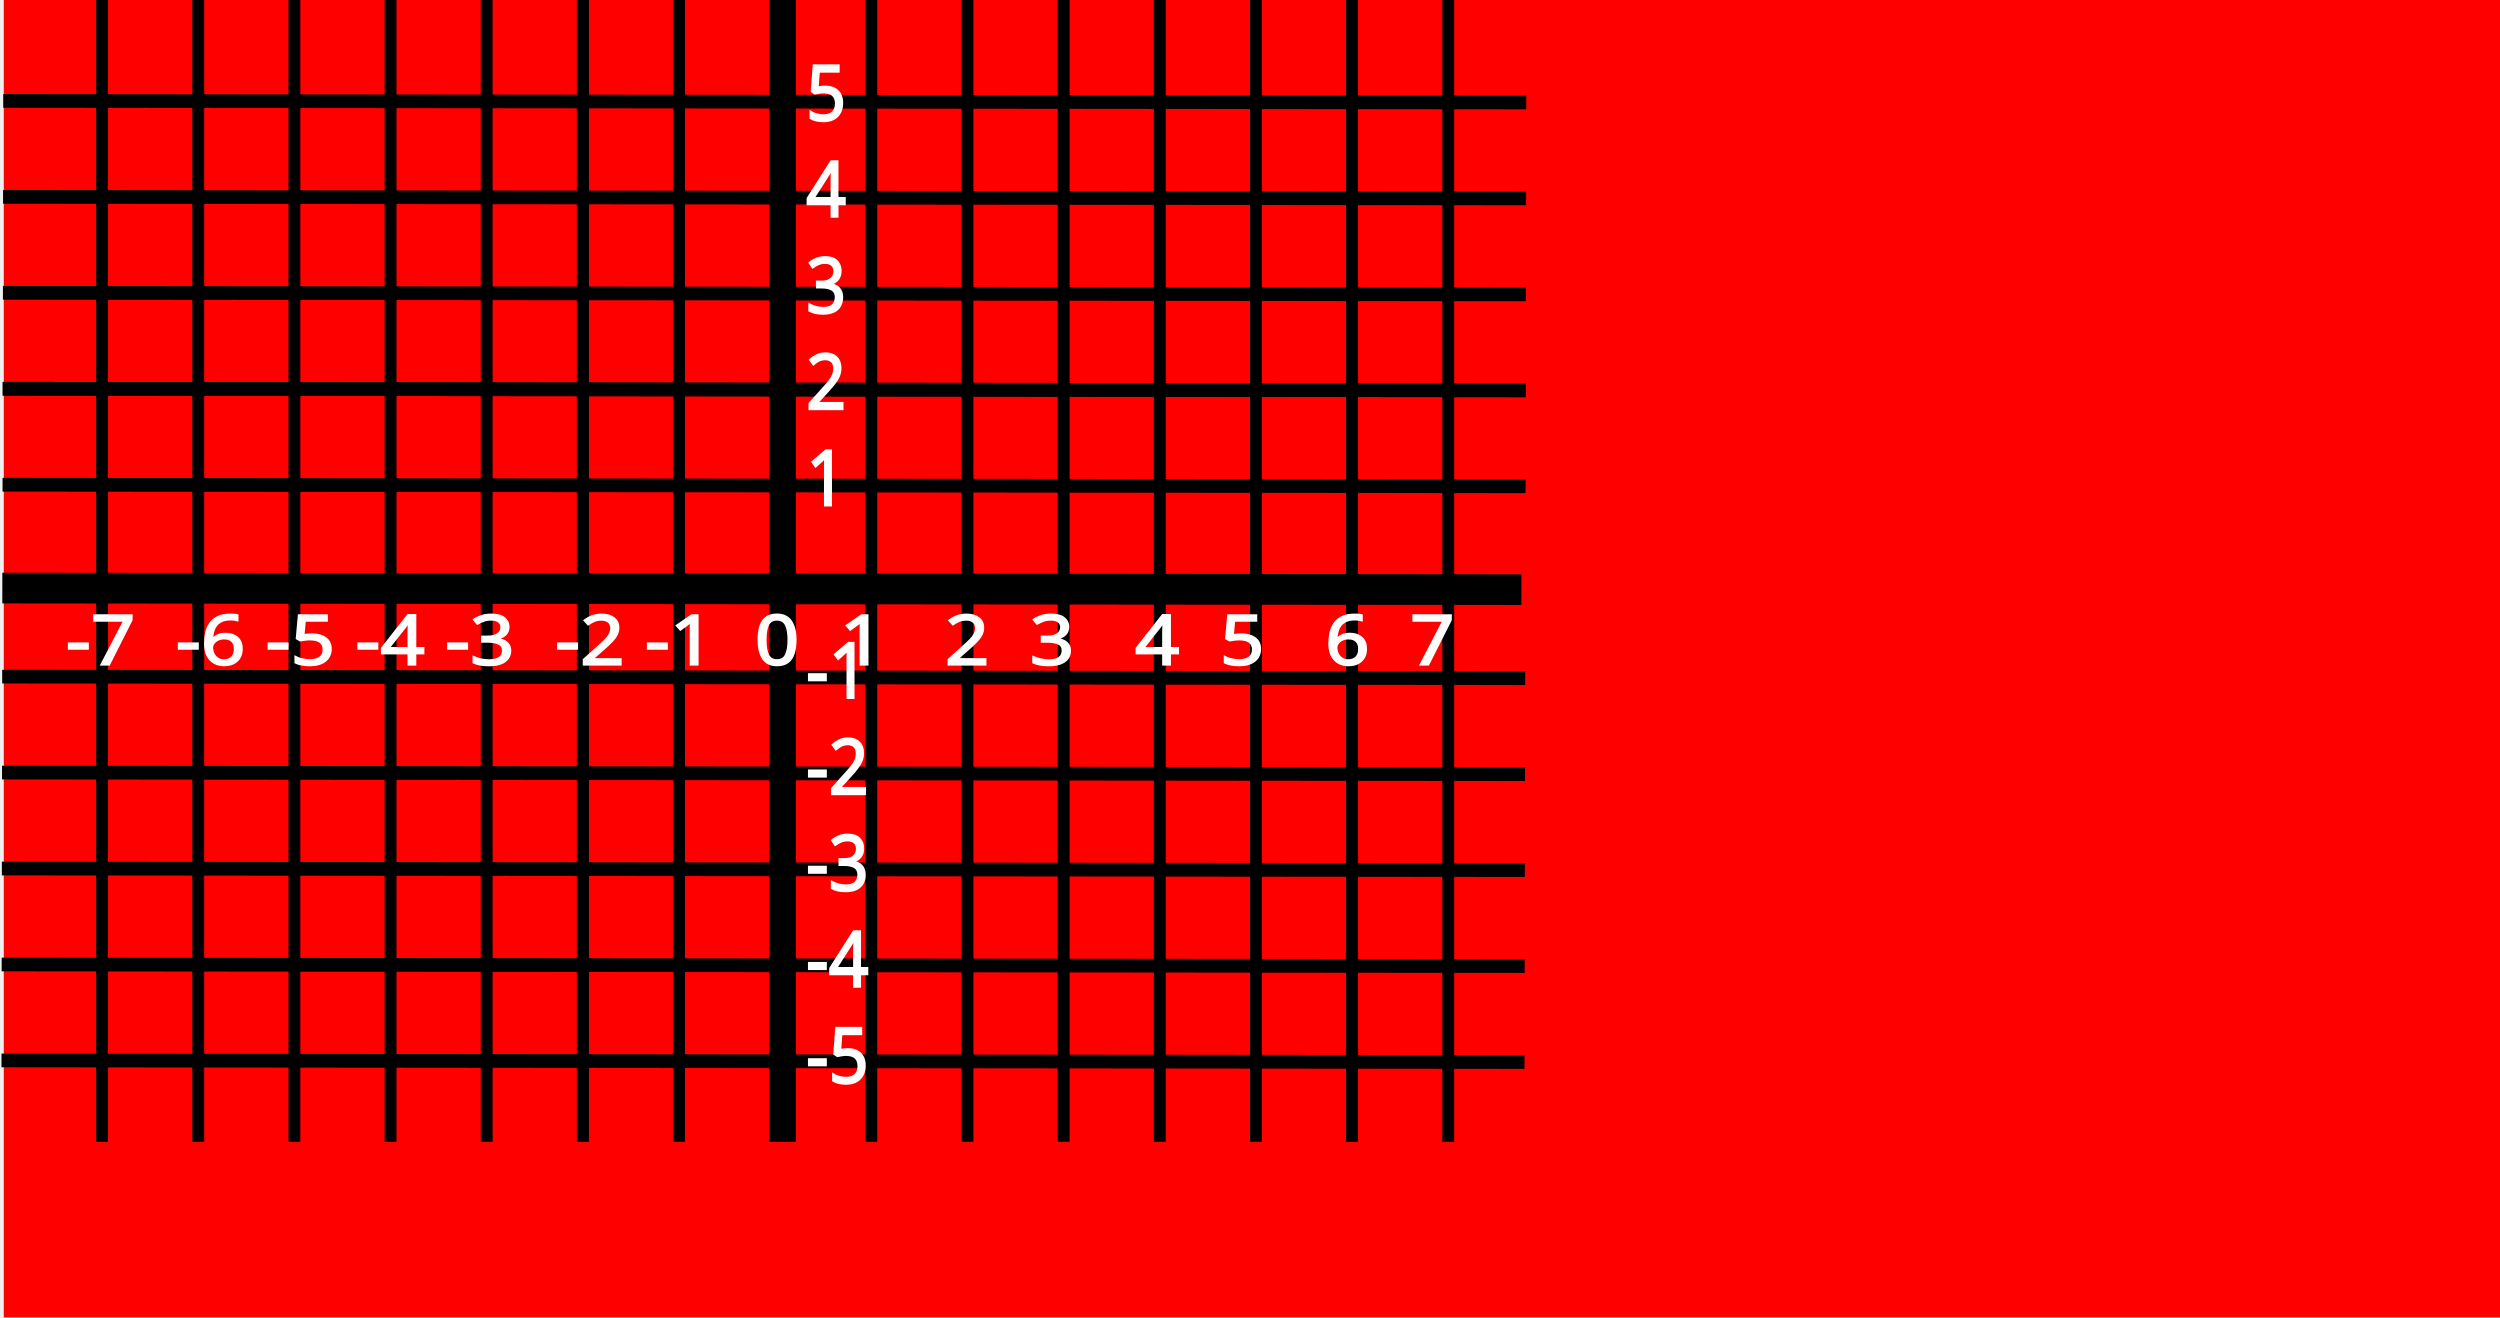
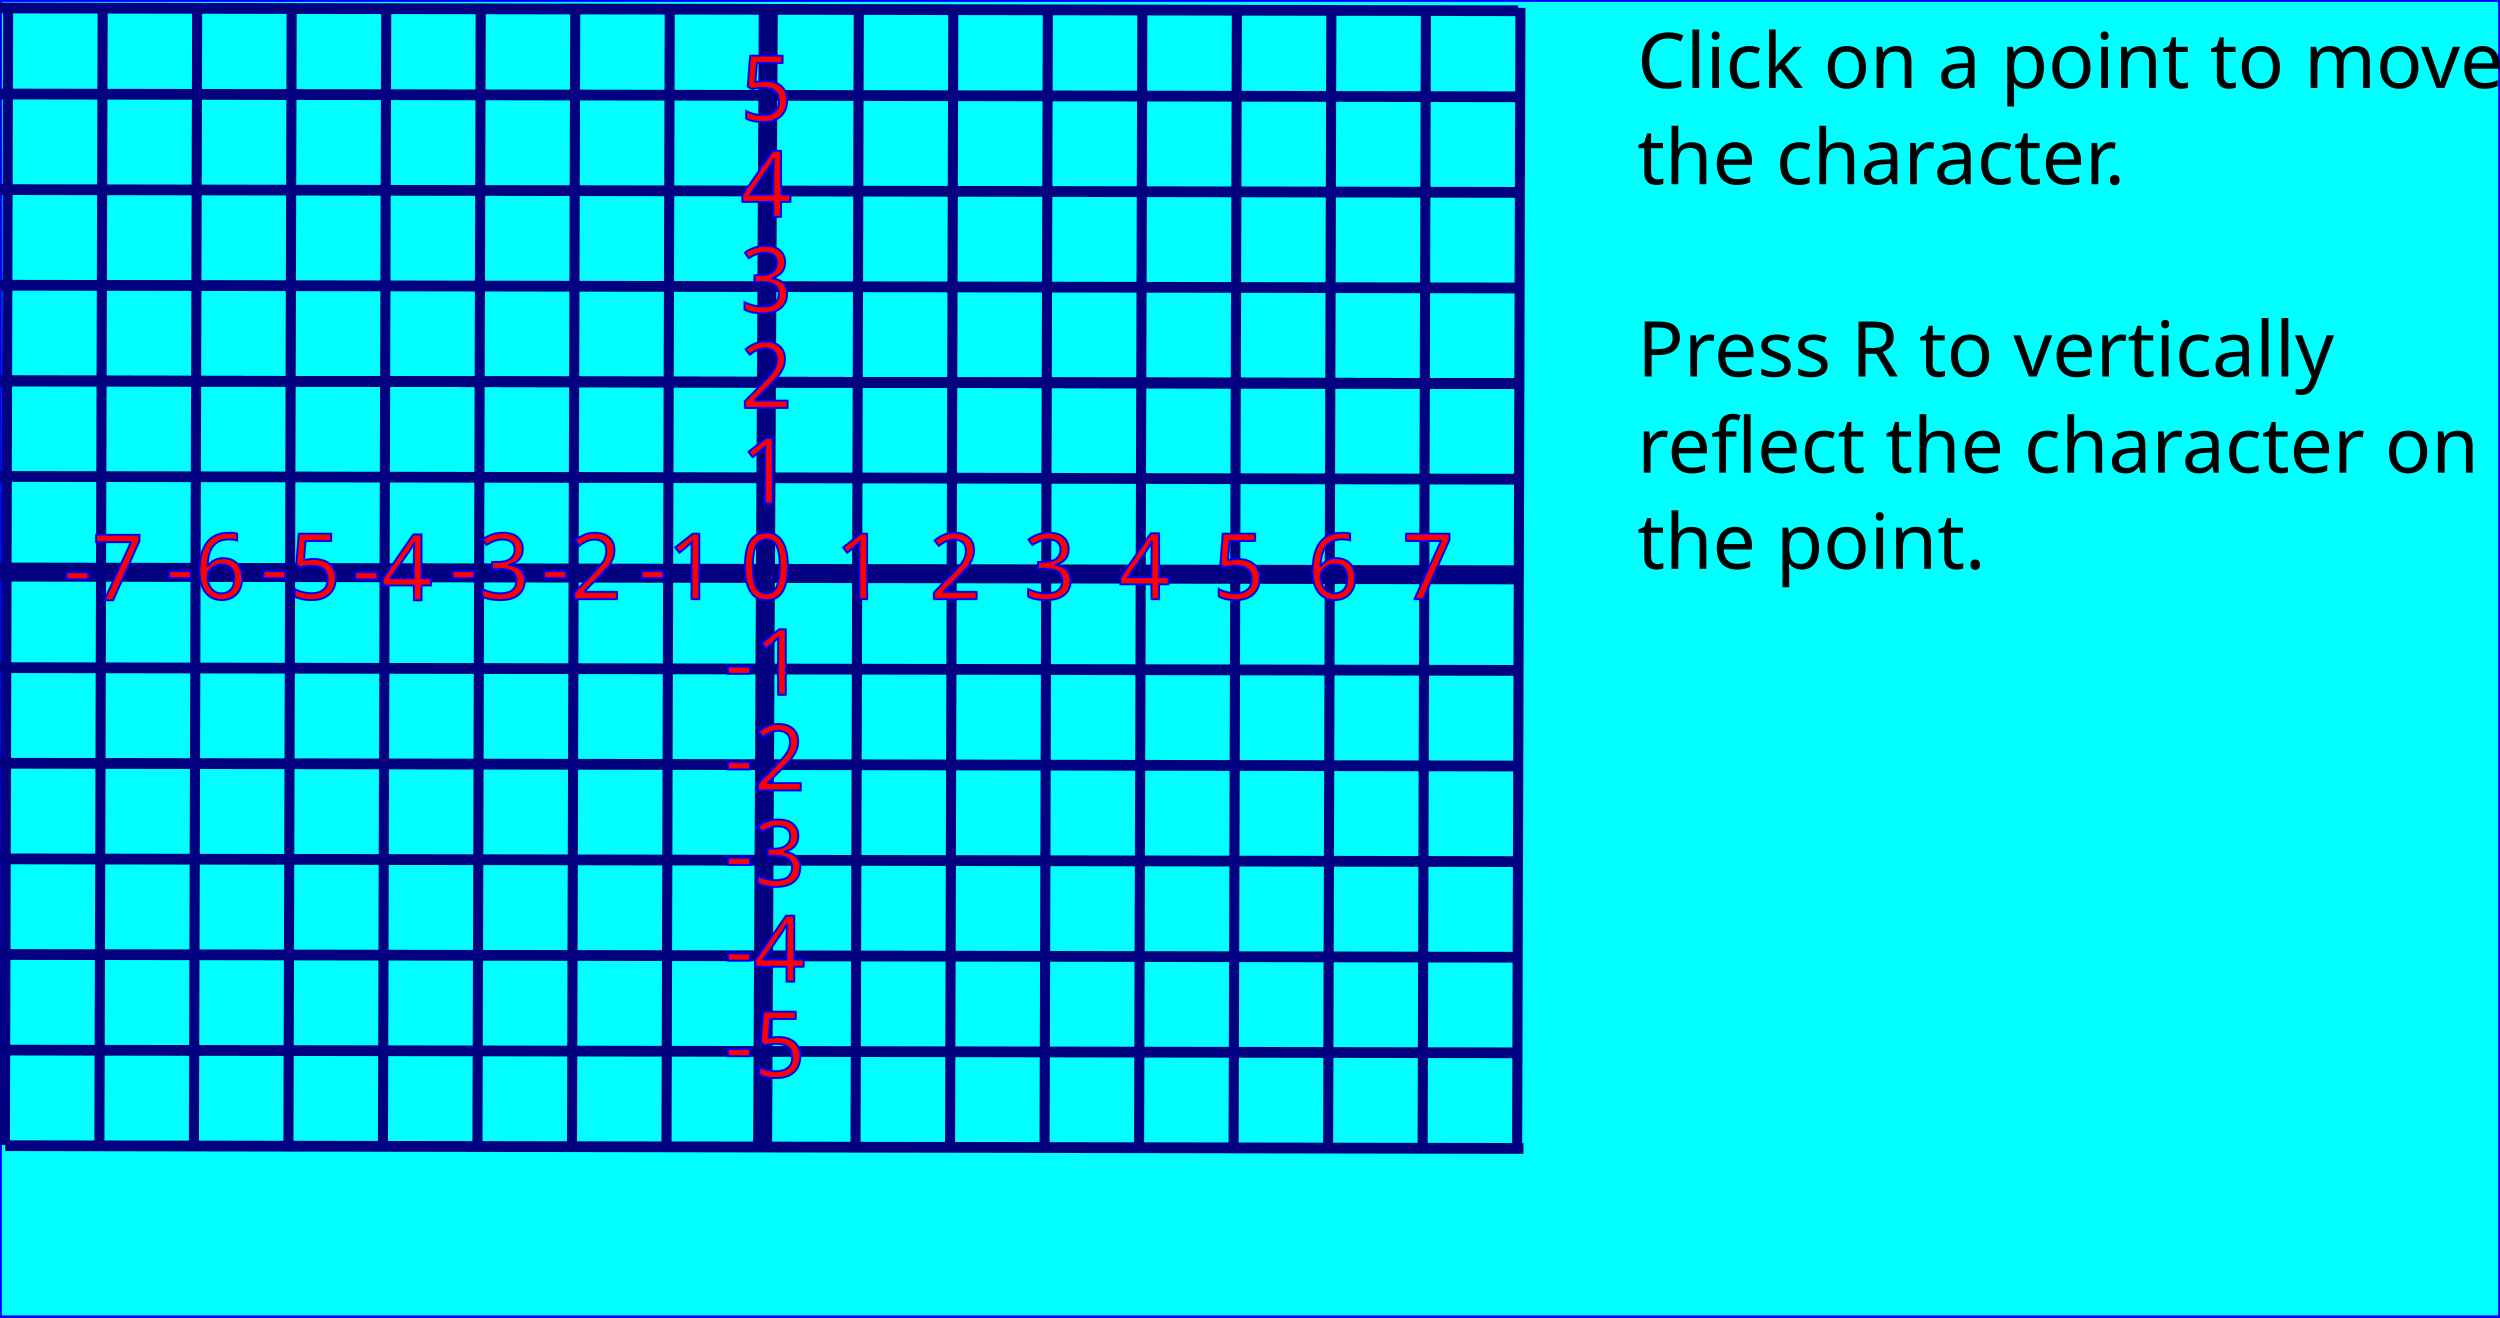
<svg xmlns="http://www.w3.org/2000/svg" width="1300" height="685" id="svg2" version="1.1">
  <defs id="defs4" />
  <g id="layer1" transform="translate(0,-367.3622)">
-     <rect style="fill:#ff0000;fill-opacity:1;stroke:#ff0000;stroke-width:2.022;stroke-miterlimit:4;stroke-opacity:1;stroke-dasharray:none" id="rect3755" width="1300" height="684.026" x="2.974" y="367.362" />
-     <path style="fill:#000000;stroke:#000000;stroke-width:6.172px;stroke-linecap:butt;stroke-linejoin:miter;stroke-opacity:1" d="m 53.086,367.362 0,593.733" id="path3761" />
-     <path style="fill:#000000;stroke:#000000;stroke-width:6.172px;stroke-linecap:butt;stroke-linejoin:miter;stroke-opacity:1" d="m 103.086,367.362 0,593.733" id="path3761-1" />
-     <path style="fill:#000000;stroke:#000000;stroke-width:6.172px;stroke-linecap:butt;stroke-linejoin:miter;stroke-opacity:1" d="m 153.086,367.362 0,593.733" id="path3761-7" />
-     <path style="fill:#000000;stroke:#000000;stroke-width:6.172px;stroke-linecap:butt;stroke-linejoin:miter;stroke-opacity:1" d="m 203.086,367.362 0,593.733" id="path3761-4" />
-     <path style="fill:#000000;stroke:#000000;stroke-width:6.172px;stroke-linecap:butt;stroke-linejoin:miter;stroke-opacity:1" d="m 253.086,367.362 0,593.733" id="path3761-0" />
-     <path style="fill:#000000;stroke:#000000;stroke-width:6.172px;stroke-linecap:butt;stroke-linejoin:miter;stroke-opacity:1" d="m 303.086,367.362 0,593.733" id="path3761-9" />
-     <path style="fill:#000000;stroke:#000000;stroke-width:6.172px;stroke-linecap:butt;stroke-linejoin:miter;stroke-opacity:1" d="m 303.086,367.362 0,593.733" id="path3761-48" />
-     <path style="fill:#000000;stroke:#000000;stroke-width:6.172px;stroke-linecap:butt;stroke-linejoin:miter;stroke-opacity:1" d="m 353.086,367.362 0,593.733" id="path3761-8" />
-     <path style="fill:#000000;stroke:#000000;stroke-width:13.87px;stroke-linecap:butt;stroke-linejoin:miter;stroke-opacity:1" d="m 406.935,367.362 0,593.733" id="path3761-2" />
-     <path style="fill:#000000;stroke:#000000;stroke-width:6.172px;stroke-linecap:butt;stroke-linejoin:miter;stroke-opacity:1" d="m 453.086,367.362 0,593.733" id="path3761-45" />
-     <path style="fill:#000000;stroke:#000000;stroke-width:6.172px;stroke-linecap:butt;stroke-linejoin:miter;stroke-opacity:1" d="m 503.086,367.362 0,593.733" id="path3761-1-5" />
-     <path style="fill:#000000;stroke:#000000;stroke-width:6.172px;stroke-linecap:butt;stroke-linejoin:miter;stroke-opacity:1" d="m 553.086,367.362 0,593.733" id="path3761-7-1" />
-     <path style="fill:#000000;stroke:#000000;stroke-width:6.172px;stroke-linecap:butt;stroke-linejoin:miter;stroke-opacity:1" d="m 603.086,367.362 0,593.733" id="path3761-4-7" />
-     <path style="fill:#000000;stroke:#000000;stroke-width:6.172px;stroke-linecap:butt;stroke-linejoin:miter;stroke-opacity:1" d="m 653.086,367.362 0,593.733" id="path3761-0-1" />
-     <path style="fill:#000000;stroke:#000000;stroke-width:6.172px;stroke-linecap:butt;stroke-linejoin:miter;stroke-opacity:1" d="m 703.086,367.362 0,593.733" id="path3761-9-1" />
-     <path style="fill:#000000;stroke:#000000;stroke-width:6.172px;stroke-linecap:butt;stroke-linejoin:miter;stroke-opacity:1" d="m 703.086,367.362 0,593.733" id="path3761-48-5" />
-     <path style="fill:#000000;stroke:#000000;stroke-width:6.172px;stroke-linecap:butt;stroke-linejoin:miter;stroke-opacity:1" d="m 753.086,367.362 0,593.733" id="path3761-8-2" />
-     <path style="fill:#000000;stroke:#000000;stroke-width:7.12px;stroke-linecap:butt;stroke-linejoin:miter;stroke-opacity:1" d="M 793.658,420.65 1.699,419.832" id="path3761-7-4" />
-     <path style="fill:#000000;stroke:#000000;stroke-width:7.12px;stroke-linecap:butt;stroke-linejoin:miter;stroke-opacity:1" d="M 793.566,470.545 1.607,469.728" id="path3761-4-2" />
-     <path style="fill:#000000;stroke:#000000;stroke-width:7.12px;stroke-linecap:butt;stroke-linejoin:miter;stroke-opacity:1" d="M 793.474,520.441 1.515,519.624" id="path3761-0-3" />
-     <path style="fill:#000000;stroke:#000000;stroke-width:7.12px;stroke-linecap:butt;stroke-linejoin:miter;stroke-opacity:1" d="M 793.382,570.337 1.423,569.519" id="path3761-9-2" />
-     <path style="fill:#000000;stroke:#000000;stroke-width:7.12px;stroke-linecap:butt;stroke-linejoin:miter;stroke-opacity:1" d="M 793.382,570.337 1.423,569.519" id="path3761-48-2" />
-     <path style="fill:#000000;stroke:#000000;stroke-width:7.12px;stroke-linecap:butt;stroke-linejoin:miter;stroke-opacity:1" d="M 793.29,620.233 1.331,619.415" id="path3761-8-1" />
-     <path style="fill:#000000;stroke:#000000;stroke-width:15.971px;stroke-linecap:butt;stroke-linejoin:miter;stroke-opacity:1" d="M 791.132,673.97 1.207,673.153" id="path3761-2-6" />
-     <path style="fill:#000000;stroke:#000000;stroke-width:7.12px;stroke-linecap:butt;stroke-linejoin:miter;stroke-opacity:1" d="M 793.106,720.025 1.147,719.207" id="path3761-45-8" />
-     <path style="fill:#000000;stroke:#000000;stroke-width:7.12px;stroke-linecap:butt;stroke-linejoin:miter;stroke-opacity:1" d="M 793.014,769.921 1.054,769.103" id="path3761-1-5-5" />
-     <path style="fill:#000000;stroke:#000000;stroke-width:7.12px;stroke-linecap:butt;stroke-linejoin:miter;stroke-opacity:1" d="M 792.921,819.816 0.962,818.999" id="path3761-7-1-7" />
-     <path style="fill:#000000;stroke:#000000;stroke-width:7.12px;stroke-linecap:butt;stroke-linejoin:miter;stroke-opacity:1" d="M 792.829,869.712 0.87,868.895" id="path3761-4-7-6" />
-     <path style="fill:#000000;stroke:#000000;stroke-width:7.12px;stroke-linecap:butt;stroke-linejoin:miter;stroke-opacity:1" d="M 792.737,919.608 0.778,918.79" id="path3761-0-1-1" />
-     <text xml:space="preserve" style="font-size:42.397px;font-style:normal;font-weight:normal;text-align:start;line-height:125%;letter-spacing:0px;word-spacing:0px;text-anchor:start;fill:#ffffff;fill-opacity:1;stroke:none;font-family:Sans" x="32.281" y="755.766" id="text3947" transform="scale(1.060011,0.9433864)">
-       <tspan id="tspan3949" x="32.281" y="755.766" style="font-size:38.157px;stroke:#ffffff;stroke-width:1.06">-7  -6 -5 -4 -3  -2 -1  0  1   2  3   4  5   6  7</tspan>
-     </text>
    <flowRoot xml:space="preserve" id="flowRoot3951" style="font-size:40px;font-style:normal;font-weight:normal;text-align:start;line-height:125%;letter-spacing:0px;word-spacing:0px;text-anchor:start;fill:#000000;fill-opacity:1;stroke:none;font-family:Sans" transform="translate(0,417.3622)">
      <flowRegion id="flowRegion3953">
        <rect id="rect3955" width="196.576" height="130.108" x="42.426" y="312.559" />
      </flowRegion>
      <flowPara id="flowPara3957" />
    </flowRoot>
-     <text xml:space="preserve" style="font-size:42.429px;font-style:normal;font-weight:normal;text-align:start;line-height:125%;letter-spacing:0px;word-spacing:0px;text-anchor:start;fill:#ffffff;fill-opacity:1;stroke:none;font-family:Sans" x="439.539" y="410.056" id="text3959" transform="scale(0.953686,1.048563)">
-       <tspan id="tspan3961" x="439.539" y="410.056" style="font-size:38.186px;stroke:#ffffff;stroke-width:1.061">5</tspan>
-       <tspan x="439.539" y="457.788" id="tspan3963" style="font-size:38.186px;stroke:#ffffff;stroke-width:1.061">4</tspan>
-       <tspan x="439.539" y="505.521" id="tspan3965" style="font-size:38.186px;stroke:#ffffff;stroke-width:1.061">3</tspan>
-       <tspan x="439.539" y="553.253" id="tspan3967" style="font-size:38.186px;stroke:#ffffff;stroke-width:1.061">2</tspan>
-       <tspan x="439.539" y="600.986" id="tspan3969" style="font-size:38.186px;stroke:#ffffff;stroke-width:1.061">1</tspan>
-       <tspan x="439.539" y="648.719" id="tspan3971" style="font-size:38.186px;stroke:#ffffff;stroke-width:1.061" />
-       <tspan x="439.539" y="696.451" id="tspan3973" style="font-size:38.186px;stroke:#ffffff;stroke-width:1.061">-1</tspan>
-       <tspan x="439.539" y="744.184" id="tspan3975" style="font-size:38.186px;stroke:#ffffff;stroke-width:1.061">-2</tspan>
-       <tspan x="439.539" y="791.916" id="tspan3977" style="font-size:38.186px;stroke:#ffffff;stroke-width:1.061">-3</tspan>
-       <tspan x="439.539" y="839.649" id="tspan3979" style="font-size:38.186px;stroke:#ffffff;stroke-width:1.061">-4</tspan>
-       <tspan x="439.539" y="887.382" id="tspan3981" style="font-size:38.186px;stroke:#ffffff;stroke-width:1.061">-5</tspan>
+     <path style="fill:#00ffff;fill-opacity:1;stroke:#0000ff;stroke-width:2.755;stroke-miterlimit:4;stroke-opacity:1;stroke-dasharray:none" d="" id="path3269" transform="translate(0,367.3622)" />
+     <path style="fill:#00ffff;fill-opacity:1;stroke:#0000ff;stroke-width:1.377;stroke-miterlimit:4;stroke-opacity:1;stroke-dasharray:none" d="" id="path3393" transform="translate(0,367.3622)" />
+     <rect style="fill:#00ffff;fill-opacity:1;stroke:#0000ff;stroke-width:1.948;stroke-miterlimit:4;stroke-opacity:1;stroke-dasharray:none" id="rect3395" width="1300" height="685" x="0" y="-1052.362" transform="scale(1,-1)" />
+     <path style="fill:#000000;stroke:#000080;stroke-width:5.25;stroke-linecap:butt;stroke-linejoin:miter;stroke-miterlimit:4;stroke-opacity:1;stroke-dasharray:none" d="m 53.38,371.449 -1.696,591.295" id="path3397" />
+     <path style="fill:#000000;stroke:#000080;stroke-width:5.25;stroke-linecap:butt;stroke-linejoin:miter;stroke-miterlimit:4;stroke-opacity:1;stroke-dasharray:none" d="m 102.529,371.449 -1.696,591.295" id="path3397-1" />
+     <path style="fill:#000000;stroke:#000080;stroke-width:5.25;stroke-linecap:butt;stroke-linejoin:miter;stroke-miterlimit:4;stroke-opacity:1;stroke-dasharray:none" d="m 151.678,371.449 -1.696,591.295" id="path3397-7" />
+     <path style="fill:#000000;stroke:#000080;stroke-width:5.25;stroke-linecap:butt;stroke-linejoin:miter;stroke-miterlimit:4;stroke-opacity:1;stroke-dasharray:none" d="m 200.827,371.449 -1.696,591.295" id="path3397-4" />
+     <path style="fill:#000000;stroke:#000080;stroke-width:5.25;stroke-linecap:butt;stroke-linejoin:miter;stroke-miterlimit:4;stroke-opacity:1;stroke-dasharray:none" d="m 249.976,371.449 -1.696,591.295" id="path3397-0" />
+     <path style="fill:#000000;stroke:#000080;stroke-width:9.886;stroke-linecap:butt;stroke-linejoin:miter;stroke-miterlimit:4;stroke-opacity:1;stroke-dasharray:none" d="m 399.508,372.288 -2.952,589.618" id="path3397-9" />
+     <path style="fill:#000000;stroke:#000080;stroke-width:5.25;stroke-linecap:butt;stroke-linejoin:miter;stroke-miterlimit:4;stroke-opacity:1;stroke-dasharray:none" d="m 446.572,371.449 -1.696,591.295" id="path3397-48" />
+     <path style="fill:#000000;stroke:#000080;stroke-width:5.25;stroke-linecap:butt;stroke-linejoin:miter;stroke-miterlimit:4;stroke-opacity:1;stroke-dasharray:none" d="m 299.125,371.449 -1.696,591.295" id="path3397-8" />
+     <path style="fill:#000000;stroke:#000080;stroke-width:5.25;stroke-linecap:butt;stroke-linejoin:miter;stroke-miterlimit:4;stroke-opacity:1;stroke-dasharray:none" d="m 348.274,371.449 -1.696,591.295" id="path3397-2" />
+     <path style="fill:#000000;stroke:#000080;stroke-width:5.25;stroke-linecap:butt;stroke-linejoin:miter;stroke-miterlimit:4;stroke-opacity:1;stroke-dasharray:none" d="m 495.721,371.449 -1.696,591.295" id="path3397-45" />
+     <path style="fill:#000000;stroke:#000080;stroke-width:5.25;stroke-linecap:butt;stroke-linejoin:miter;stroke-miterlimit:4;stroke-opacity:1;stroke-dasharray:none" d="m 544.87,371.449 -1.696,591.295" id="path3397-5" />
+     <path style="fill:#000000;stroke:#000080;stroke-width:5.25;stroke-linecap:butt;stroke-linejoin:miter;stroke-miterlimit:4;stroke-opacity:1;stroke-dasharray:none" d="m 594.019,371.449 -1.696,591.295" id="path3397-17" />
+     <path style="fill:#000000;stroke:#000080;stroke-width:5.25;stroke-linecap:butt;stroke-linejoin:miter;stroke-miterlimit:4;stroke-opacity:1;stroke-dasharray:none" d="m 643.168,371.449 -1.696,591.295" id="path3397-11" />
+     <path style="fill:#000000;stroke:#000080;stroke-width:5.25;stroke-linecap:butt;stroke-linejoin:miter;stroke-miterlimit:4;stroke-opacity:1;stroke-dasharray:none" d="m 692.317,371.449 -1.696,591.295" id="path3397-52" />
+     <path style="fill:#000000;stroke:#000080;stroke-width:5.25;stroke-linecap:butt;stroke-linejoin:miter;stroke-miterlimit:4;stroke-opacity:1;stroke-dasharray:none" d="m 741.466,371.449 -1.696,591.295" id="path3397-76" />
+     <path style="fill:#000000;stroke:#000080;stroke-width:5.25;stroke-linecap:butt;stroke-linejoin:miter;stroke-miterlimit:4;stroke-opacity:1;stroke-dasharray:none" d="m 790.615,371.449 -1.696,591.295" id="path3397-14" />
+     <path style="fill:#000000;stroke:#000080;stroke-width:5.597;stroke-linecap:butt;stroke-linejoin:miter;stroke-miterlimit:4;stroke-opacity:1;stroke-dasharray:none" d="M 792.207,964.558 2.677,963.114" id="path3397-4-2" />
+     <path id="path4305" d="M 789.455,914.843 -0.075,913.4" style="fill:#000000;stroke:#000080;stroke-width:5.597;stroke-linecap:butt;stroke-linejoin:miter;stroke-miterlimit:4;stroke-opacity:1;stroke-dasharray:none" />
+     <path style="fill:#000000;stroke:#000080;stroke-width:5.597;stroke-linecap:butt;stroke-linejoin:miter;stroke-miterlimit:4;stroke-opacity:1;stroke-dasharray:none" d="M 789.455,865.129 -0.075,863.685" id="path4307" />
+     <path id="path4309" d="M 789.455,765.7 -0.075,764.256" style="fill:#000000;stroke:#000080;stroke-width:5.597;stroke-linecap:butt;stroke-linejoin:miter;stroke-miterlimit:4;stroke-opacity:1;stroke-dasharray:none" />
+     <path style="fill:#000000;stroke:#000080;stroke-width:9.886;stroke-linecap:butt;stroke-linejoin:miter;stroke-miterlimit:4;stroke-opacity:1;stroke-dasharray:none" d="M 789.455,666.271 -0.075,664.827" id="path4311" />
+     <path id="path4313" d="M 789.455,566.842 -0.075,565.398" style="fill:#000000;stroke:#000080;stroke-width:5.597;stroke-linecap:butt;stroke-linejoin:miter;stroke-miterlimit:4;stroke-opacity:1;stroke-dasharray:none" />
+     <path style="fill:#000000;stroke:#000080;stroke-width:5.597;stroke-linecap:butt;stroke-linejoin:miter;stroke-miterlimit:4;stroke-opacity:1;stroke-dasharray:none" d="M 789.455,566.842 -0.075,565.398" id="path4315" />
+     <path id="path4317" d="M 789.455,467.413 -0.075,465.969" style="fill:#000000;stroke:#000080;stroke-width:5.597;stroke-linecap:butt;stroke-linejoin:miter;stroke-miterlimit:4;stroke-opacity:1;stroke-dasharray:none" />
+     <path style="fill:#000000;stroke:#000080;stroke-width:5.597;stroke-linecap:butt;stroke-linejoin:miter;stroke-miterlimit:4;stroke-opacity:1;stroke-dasharray:none" d="M 789.455,372.955 -0.075,371.511" id="path4319" />
+     <path style="fill:#000000;stroke:#000080;stroke-width:5.597;stroke-linecap:butt;stroke-linejoin:miter;stroke-miterlimit:4;stroke-opacity:1;stroke-dasharray:none" d="M 789.455,815.414 -0.075,813.971" id="path4321" />
+     <path id="path4323" d="M 789.455,715.985 -0.075,714.542" style="fill:#000000;stroke:#000080;stroke-width:5.597;stroke-linecap:butt;stroke-linejoin:miter;stroke-miterlimit:4;stroke-opacity:1;stroke-dasharray:none" />
+     <path style="fill:#000000;stroke:#000080;stroke-width:5.597;stroke-linecap:butt;stroke-linejoin:miter;stroke-miterlimit:4;stroke-opacity:1;stroke-dasharray:none" d="M 789.455,616.556 -0.075,615.113" id="path4325" />
+     <path id="path4327" d="M 789.455,517.127 -0.075,515.683" style="fill:#000000;stroke:#000080;stroke-width:5.597;stroke-linecap:butt;stroke-linejoin:miter;stroke-miterlimit:4;stroke-opacity:1;stroke-dasharray:none" />
+     <path style="fill:#000000;stroke:#000080;stroke-width:5.597;stroke-linecap:butt;stroke-linejoin:miter;stroke-miterlimit:4;stroke-opacity:1;stroke-dasharray:none" d="M 789.455,417.698 -0.075,416.254" id="path4329" />
+     <path id="path4331" d="M 4.231,371.449 2.535,962.744" style="fill:#000000;stroke:#000080;stroke-width:5.25;stroke-linecap:butt;stroke-linejoin:miter;stroke-miterlimit:4;stroke-opacity:1;stroke-dasharray:none" />
+     <text xml:space="preserve" style="font-size:39.545px;font-style:normal;font-weight:normal;text-align:start;line-height:125%;letter-spacing:0px;word-spacing:0px;text-anchor:start;fill:#ff0000;fill-opacity:1;stroke:#0000ff;stroke-width:0.989;font-family:Sans" x="387.227" y="427.919" id="text4333" transform="scale(0.994296,1.005737)">
+       <tspan id="tspan4335" x="387.227" y="427.919" style="font-size:47.454px;stroke:#0000ff;stroke-width:0.989">5</tspan>
+       <tspan x="387.227" y="487.236" style="font-size:47.454px;stroke:#0000ff;stroke-width:0.989" id="tspan4337" />
    </text>
-     <flowRoot xml:space="preserve" id="flowRoot4055" style="font-size:40px;font-style:normal;font-weight:normal;text-align:start;line-height:125%;letter-spacing:0px;word-spacing:0px;text-anchor:start;fill:#000000;fill-opacity:1;stroke:none;font-family:Sans" transform="translate(0,369.3108)">
-       <flowRegion id="flowRegion4057">
-         <rect id="rect4059" width="481.048" height="445.001" x="809.205" y="7.275" />
-       </flowRegion>
-       <flowPara id="flowPara4061">Press ENTER to close polygon.</flowPara>
-       <flowPara id="flowPara4063">Press BACKSPACE to delete lines, deletes from newer to older.</flowPara>
-     </flowRoot>
+     <text id="text4439" y="477.35" x="387.227" style="font-size:39.545px;font-style:normal;font-weight:normal;text-align:start;line-height:125%;letter-spacing:0px;word-spacing:0px;text-anchor:start;fill:#ff0000;fill-opacity:1;stroke:#0000ff;stroke-width:0.989;font-family:Sans" xml:space="preserve" transform="scale(0.994296,1.005737)">
+       <tspan style="font-size:47.454px;stroke:#0000ff;stroke-width:0.989" y="477.35" x="387.227" id="tspan4441">4</tspan>
+       <tspan id="tspan4443" style="font-size:47.454px;stroke:#0000ff;stroke-width:0.989" y="536.667" x="387.227" />
+     </text>
+     <text id="text4445" y="526.781" x="387.227" style="font-size:39.545px;font-style:normal;font-weight:normal;text-align:start;line-height:125%;letter-spacing:0px;word-spacing:0px;text-anchor:start;fill:#ff0000;fill-opacity:1;stroke:#0000ff;stroke-width:0.989;font-family:Sans" xml:space="preserve" transform="scale(0.994296,1.005737)">
+       <tspan style="font-size:47.454px;stroke:#0000ff;stroke-width:0.989" y="526.781" x="387.227" id="tspan4591">3</tspan>
+     </text>
+     <text xml:space="preserve" style="font-size:39.545px;font-style:normal;font-weight:normal;text-align:start;line-height:125%;letter-spacing:0px;word-spacing:0px;text-anchor:start;fill:#ff0000;fill-opacity:1;stroke:#0000ff;stroke-width:0.989;font-family:Sans" x="387.227" y="625.643" id="text4451" transform="scale(0.994296,1.005737)">
+       <tspan x="387.227" y="625.643" style="font-size:47.454px;stroke:#0000ff;stroke-width:0.989" id="tspan4455">1</tspan>
+     </text>
+     <text id="text4457" y="724.505" x="378.839" style="font-size:39.545px;font-style:normal;font-weight:normal;text-align:start;line-height:125%;letter-spacing:0px;word-spacing:0px;text-anchor:start;fill:#ff0000;fill-opacity:1;stroke:#0000ff;stroke-width:0.989;font-family:Sans" xml:space="preserve" transform="scale(0.994296,1.005737)">
+       <tspan style="font-size:47.454px;stroke:#0000ff;stroke-width:0.989" y="724.505" x="378.839" id="tspan4599">-1</tspan>
+     </text>
+     <text xml:space="preserve" style="font-size:39.545px;font-style:normal;font-weight:normal;text-align:start;line-height:125%;letter-spacing:0px;word-spacing:0px;text-anchor:start;fill:#ff0000;fill-opacity:1;stroke:#0000ff;stroke-width:0.989;font-family:Sans" x="378.839" y="823.367" id="text4463" transform="scale(0.994296,1.005737)">
+       <tspan x="378.839" y="823.367" style="font-size:47.454px;stroke:#0000ff;stroke-width:0.989" id="tspan4605">-3</tspan>
+     </text>
+     <text id="text4469" y="922.229" x="378.839" style="font-size:39.545px;font-style:normal;font-weight:normal;text-align:start;line-height:125%;letter-spacing:0px;word-spacing:0px;text-anchor:start;fill:#ff0000;fill-opacity:1;stroke:#0000ff;stroke-width:0.989;font-family:Sans" xml:space="preserve" transform="scale(0.994296,1.005737)">
+       <tspan id="tspan4473" style="font-size:47.454px;stroke:#0000ff;stroke-width:0.989" y="922.229" x="378.839">-5</tspan>
+     </text>
+     <text xml:space="preserve" style="font-size:39.545px;font-style:normal;font-weight:normal;text-align:start;line-height:125%;letter-spacing:0px;word-spacing:0px;text-anchor:start;fill:#ff0000;fill-opacity:1;stroke:#0000ff;stroke-width:0.989;font-family:Sans" x="387.227" y="576.212" id="text4475" transform="scale(0.994296,1.005737)">
+       <tspan x="387.227" y="576.212" style="font-size:47.454px;stroke:#0000ff;stroke-width:0.989" id="tspan4479">2</tspan>
+     </text>
+     <text id="text4481" y="675.074" x="387.227" style="font-size:39.545px;font-style:normal;font-weight:normal;text-align:start;line-height:125%;letter-spacing:0px;word-spacing:0px;text-anchor:start;fill:#ff0000;fill-opacity:1;stroke:#0000ff;stroke-width:0.989;font-family:Sans" xml:space="preserve" transform="scale(0.994296,1.005737)">
+       <tspan id="tspan4485" style="font-size:47.454px;stroke:#0000ff;stroke-width:0.989" y="675.074" x="387.227">0</tspan>
+     </text>
+     <text xml:space="preserve" style="font-size:39.545px;font-style:normal;font-weight:normal;text-align:start;line-height:125%;letter-spacing:0px;word-spacing:0px;text-anchor:start;fill:#ff0000;fill-opacity:1;stroke:#0000ff;stroke-width:0.989;font-family:Sans" x="378.839" y="773.936" id="text4487" transform="scale(0.994296,1.005737)">
+       <tspan x="378.839" y="773.936" style="font-size:47.454px;stroke:#0000ff;stroke-width:0.989" id="tspan4491">-2</tspan>
+     </text>
+     <text id="text4493" y="872.798" x="378.839" style="font-size:39.545px;font-style:normal;font-weight:normal;text-align:start;line-height:125%;letter-spacing:0px;word-spacing:0px;text-anchor:start;fill:#ff0000;fill-opacity:1;stroke:#0000ff;stroke-width:0.989;font-family:Sans" xml:space="preserve" transform="scale(0.994296,1.005737)">
+       <tspan id="tspan4497" style="font-size:47.454px;stroke:#0000ff;stroke-width:0.989" y="872.798" x="378.839">-4</tspan>
+     </text>
+     <text xml:space="preserve" style="font-size:39.545px;font-style:normal;font-weight:normal;text-align:start;line-height:125%;letter-spacing:0px;word-spacing:0px;text-anchor:start;fill:#ff0000;fill-opacity:1;stroke:#0000ff;stroke-width:0.989;font-family:Sans" x="234.74" y="675.074" id="text4499" transform="scale(0.994296,1.005737)">
+       <tspan x="234.74" y="675.074" style="font-size:47.454px;stroke:#0000ff;stroke-width:0.989" id="tspan4503">-3</tspan>
+     </text>
+     <text id="text4505" y="675.074" x="135.878" style="font-size:39.545px;font-style:normal;font-weight:normal;text-align:start;line-height:125%;letter-spacing:0px;word-spacing:0px;text-anchor:start;fill:#ff0000;fill-opacity:1;stroke:#0000ff;stroke-width:0.989;font-family:Sans" xml:space="preserve" transform="scale(0.994296,1.005737)">
+       <tspan id="tspan4509" style="font-size:47.454px;stroke:#0000ff;stroke-width:0.989" y="675.074" x="135.878">-5</tspan>
+     </text>
+     <text xml:space="preserve" style="font-size:39.545px;font-style:normal;font-weight:normal;text-align:start;line-height:125%;letter-spacing:0px;word-spacing:0px;text-anchor:start;fill:#ff0000;fill-opacity:1;stroke:#0000ff;stroke-width:0.989;font-family:Sans" x="32.822" y="675.653" id="text4511" transform="scale(0.994296,1.005737)">
+       <tspan x="32.822" y="675.653" style="font-size:47.454px;stroke:#0000ff;stroke-width:0.989" id="tspan4515">-7</tspan>
+     </text>
+     <text id="text4517" y="675.074" x="333.602" style="font-size:39.545px;font-style:normal;font-weight:normal;text-align:start;line-height:125%;letter-spacing:0px;word-spacing:0px;text-anchor:start;fill:#ff0000;fill-opacity:1;stroke:#0000ff;stroke-width:0.989;font-family:Sans" xml:space="preserve" transform="scale(0.994296,1.005737)">
+       <tspan id="tspan4521" style="font-size:47.454px;stroke:#0000ff;stroke-width:0.989" y="675.074" x="333.602">-1</tspan>
+     </text>
+     <text xml:space="preserve" style="font-size:39.545px;font-style:normal;font-weight:normal;text-align:start;line-height:125%;letter-spacing:0px;word-spacing:0px;text-anchor:start;fill:#ff0000;fill-opacity:1;stroke:#0000ff;stroke-width:0.989;font-family:Sans" x="183.911" y="675.653" id="text4523" transform="scale(0.994296,1.005737)">
+       <tspan x="183.911" y="675.653" style="font-size:47.454px;stroke:#0000ff;stroke-width:0.989" id="tspan4527">-4</tspan>
+     </text>
+     <text id="text4529" y="675.074" x="86.447" style="font-size:39.545px;font-style:normal;font-weight:normal;text-align:start;line-height:125%;letter-spacing:0px;word-spacing:0px;text-anchor:start;fill:#ff0000;fill-opacity:1;stroke:#0000ff;stroke-width:0.989;font-family:Sans" xml:space="preserve" transform="scale(0.994296,1.005737)">
+       <tspan style="font-size:47.454px;stroke:#0000ff;stroke-width:0.989" y="675.074" x="86.447" id="tspan4531">-6</tspan>
+       <tspan id="tspan4533" style="font-size:47.454px;stroke:#0000ff;stroke-width:0.989" y="734.391" x="86.447" />
+     </text>
+     <text xml:space="preserve" style="font-size:39.545px;font-style:normal;font-weight:normal;text-align:start;line-height:125%;letter-spacing:0px;word-spacing:0px;text-anchor:start;fill:#ff0000;fill-opacity:1;stroke:#0000ff;stroke-width:0.989;font-family:Sans" x="282.773" y="675.074" id="text4541" transform="scale(0.994296,1.005737)">
+       <tspan x="282.773" y="675.074" style="font-size:47.454px;stroke:#0000ff;stroke-width:0.989" id="tspan4545">-2</tspan>
+     </text>
+     <text id="text4547" y="675.074" x="486.089" style="font-size:39.545px;font-style:normal;font-weight:normal;text-align:start;line-height:125%;letter-spacing:0px;word-spacing:0px;text-anchor:start;fill:#ff0000;fill-opacity:1;stroke:#0000ff;stroke-width:0.989;font-family:Sans" xml:space="preserve" transform="scale(0.994296,1.005737)">
+       <tspan id="tspan4551" style="font-size:47.454px;stroke:#0000ff;stroke-width:0.989" y="675.074" x="486.089">2</tspan>
+     </text>
+     <text xml:space="preserve" style="font-size:39.545px;font-style:normal;font-weight:normal;text-align:start;line-height:125%;letter-spacing:0px;word-spacing:0px;text-anchor:start;fill:#ff0000;fill-opacity:1;stroke:#0000ff;stroke-width:0.989;font-family:Sans" x="584.951" y="675.074" id="text4553" transform="scale(0.994296,1.005737)">
+       <tspan x="584.951" y="675.074" style="font-size:47.454px;stroke:#0000ff;stroke-width:0.989" id="tspan4557">4</tspan>
+     </text>
+     <text id="text4559" y="675.074" x="683.813" style="font-size:39.545px;font-style:normal;font-weight:normal;text-align:start;line-height:125%;letter-spacing:0px;word-spacing:0px;text-anchor:start;fill:#ff0000;fill-opacity:1;stroke:#0000ff;stroke-width:0.989;font-family:Sans" xml:space="preserve" transform="scale(0.994296,1.005737)">
+       <tspan id="tspan4563" style="font-size:47.454px;stroke:#0000ff;stroke-width:0.989" y="675.074" x="683.813">6</tspan>
+     </text>
+     <text xml:space="preserve" style="font-size:39.545px;font-style:normal;font-weight:normal;text-align:start;line-height:125%;letter-spacing:0px;word-spacing:0px;text-anchor:start;fill:#ff0000;fill-opacity:1;stroke:#0000ff;stroke-width:0.989;font-family:Sans" x="436.658" y="675.074" id="text4565" transform="scale(0.994296,1.005737)">
+       <tspan x="436.658" y="675.074" style="font-size:47.454px;stroke:#0000ff;stroke-width:0.989" id="tspan4569">1</tspan>
+     </text>
+     <text id="text4571" y="675.074" x="535.52" style="font-size:39.545px;font-style:normal;font-weight:normal;text-align:start;line-height:125%;letter-spacing:0px;word-spacing:0px;text-anchor:start;fill:#ff0000;fill-opacity:1;stroke:#0000ff;stroke-width:0.989;font-family:Sans" xml:space="preserve" transform="scale(0.994296,1.005737)">
+       <tspan id="tspan4575" style="font-size:47.454px;stroke:#0000ff;stroke-width:0.989" y="675.074" x="535.52">3</tspan>
+     </text>
+     <text xml:space="preserve" style="font-size:39.545px;font-style:normal;font-weight:normal;text-align:start;line-height:125%;letter-spacing:0px;word-spacing:0px;text-anchor:start;fill:#ff0000;fill-opacity:1;stroke:#0000ff;stroke-width:0.989;font-family:Sans" x="634.382" y="675.074" id="text4577" transform="scale(0.994296,1.005737)">
+       <tspan x="634.382" y="675.074" style="font-size:47.454px;stroke:#0000ff;stroke-width:0.989" id="tspan4581">5</tspan>
+     </text>
+     <text id="text4583" y="675.074" x="733.244" style="font-size:39.545px;font-style:normal;font-weight:normal;text-align:start;line-height:125%;letter-spacing:0px;word-spacing:0px;text-anchor:start;fill:#ff0000;fill-opacity:1;stroke:#0000ff;stroke-width:0.989;font-family:Sans" xml:space="preserve" transform="scale(0.994296,1.005737)">
+       <tspan id="tspan4587" style="font-size:47.454px;stroke:#0000ff;stroke-width:0.989" y="675.074" x="733.244">7</tspan>
+     </text>
+     <text xml:space="preserve" style="font-size:40px;font-style:normal;font-weight:normal;text-align:start;line-height:125%;letter-spacing:0px;word-spacing:0px;text-anchor:start;fill:#000000;fill-opacity:1;stroke:none;font-family:Sans" x="851.357" y="45.775" id="text4645" transform="translate(0,367.3622)">
+       <tspan id="tspan4647" x="851.357" y="45.775">Click on a point to move </tspan>
+       <tspan x="851.357" y="95.775" id="tspan4649">the character.</tspan>
+       <tspan x="851.357" y="145.775" id="tspan4661" />
+       <tspan x="851.357" y="195.775" id="tspan4653">Press R to vertically</tspan>
+       <tspan x="851.357" y="245.775" id="tspan4657">reflect the character on</tspan>
+       <tspan x="851.357" y="295.775" id="tspan4659">the point.</tspan>
+     </text>
  </g>
</svg>
